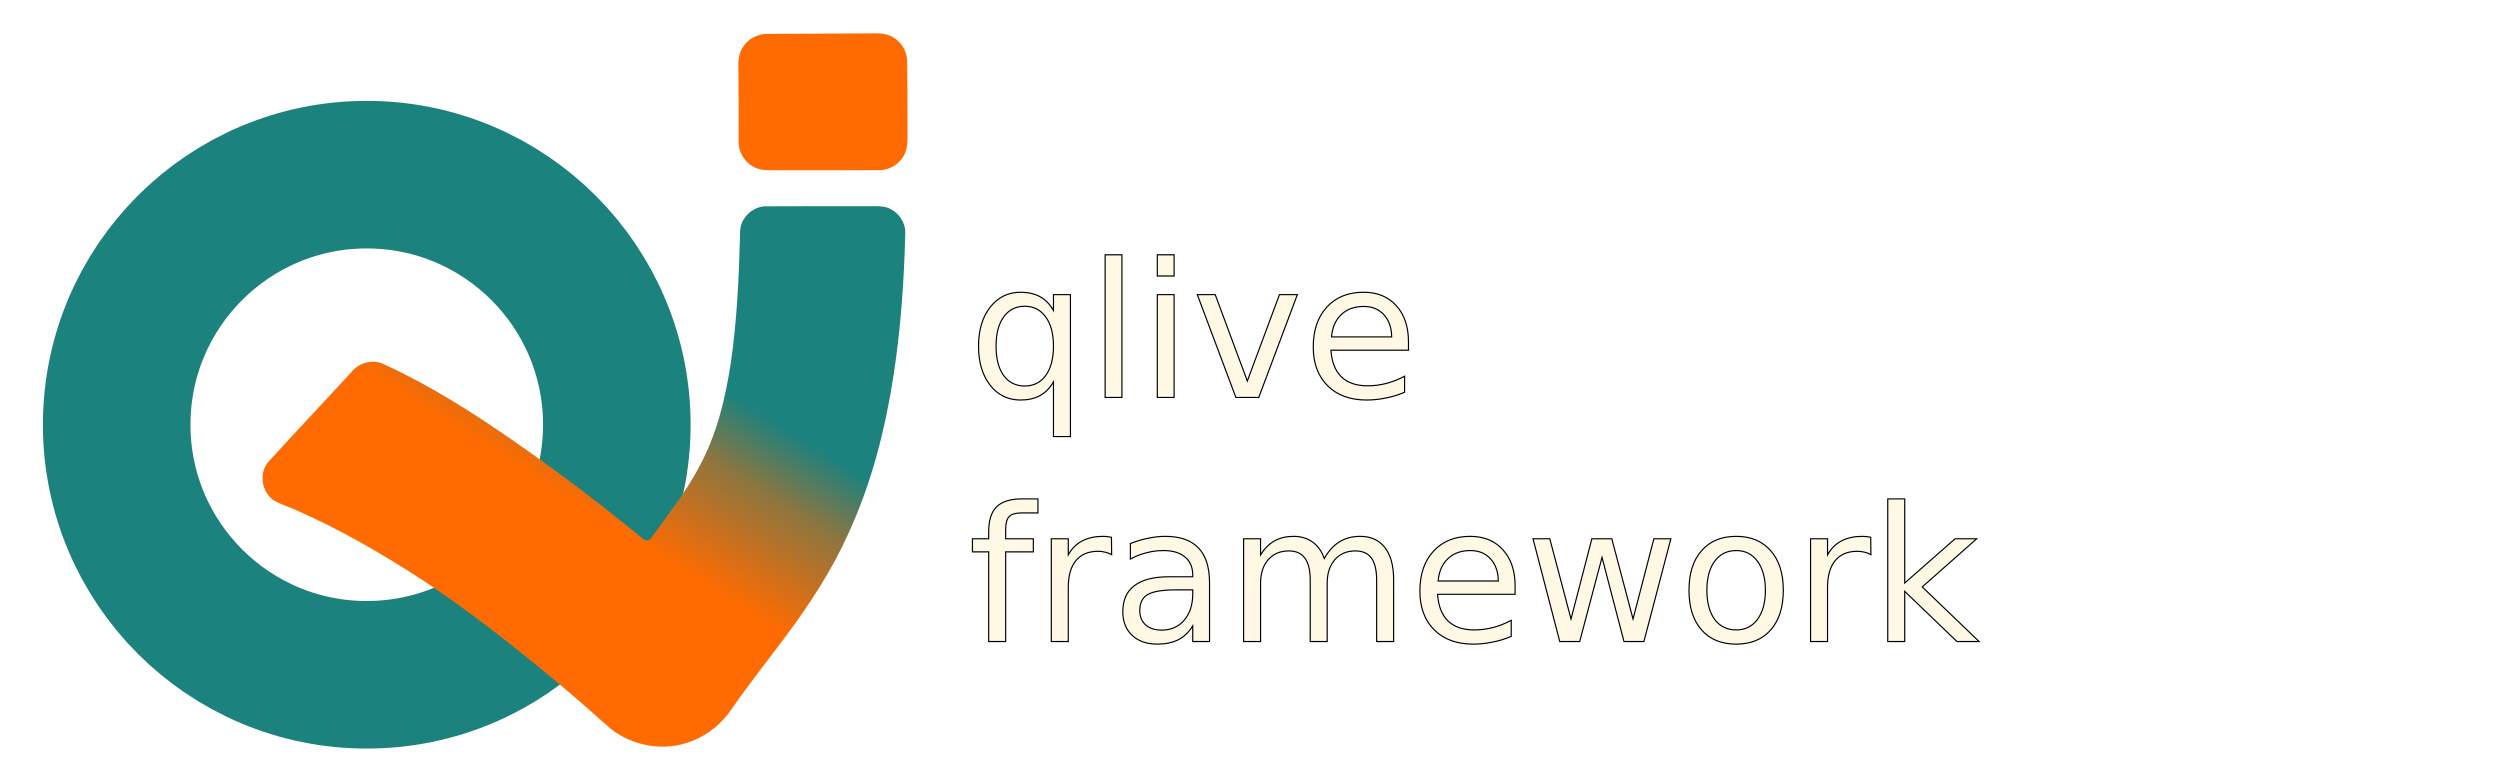
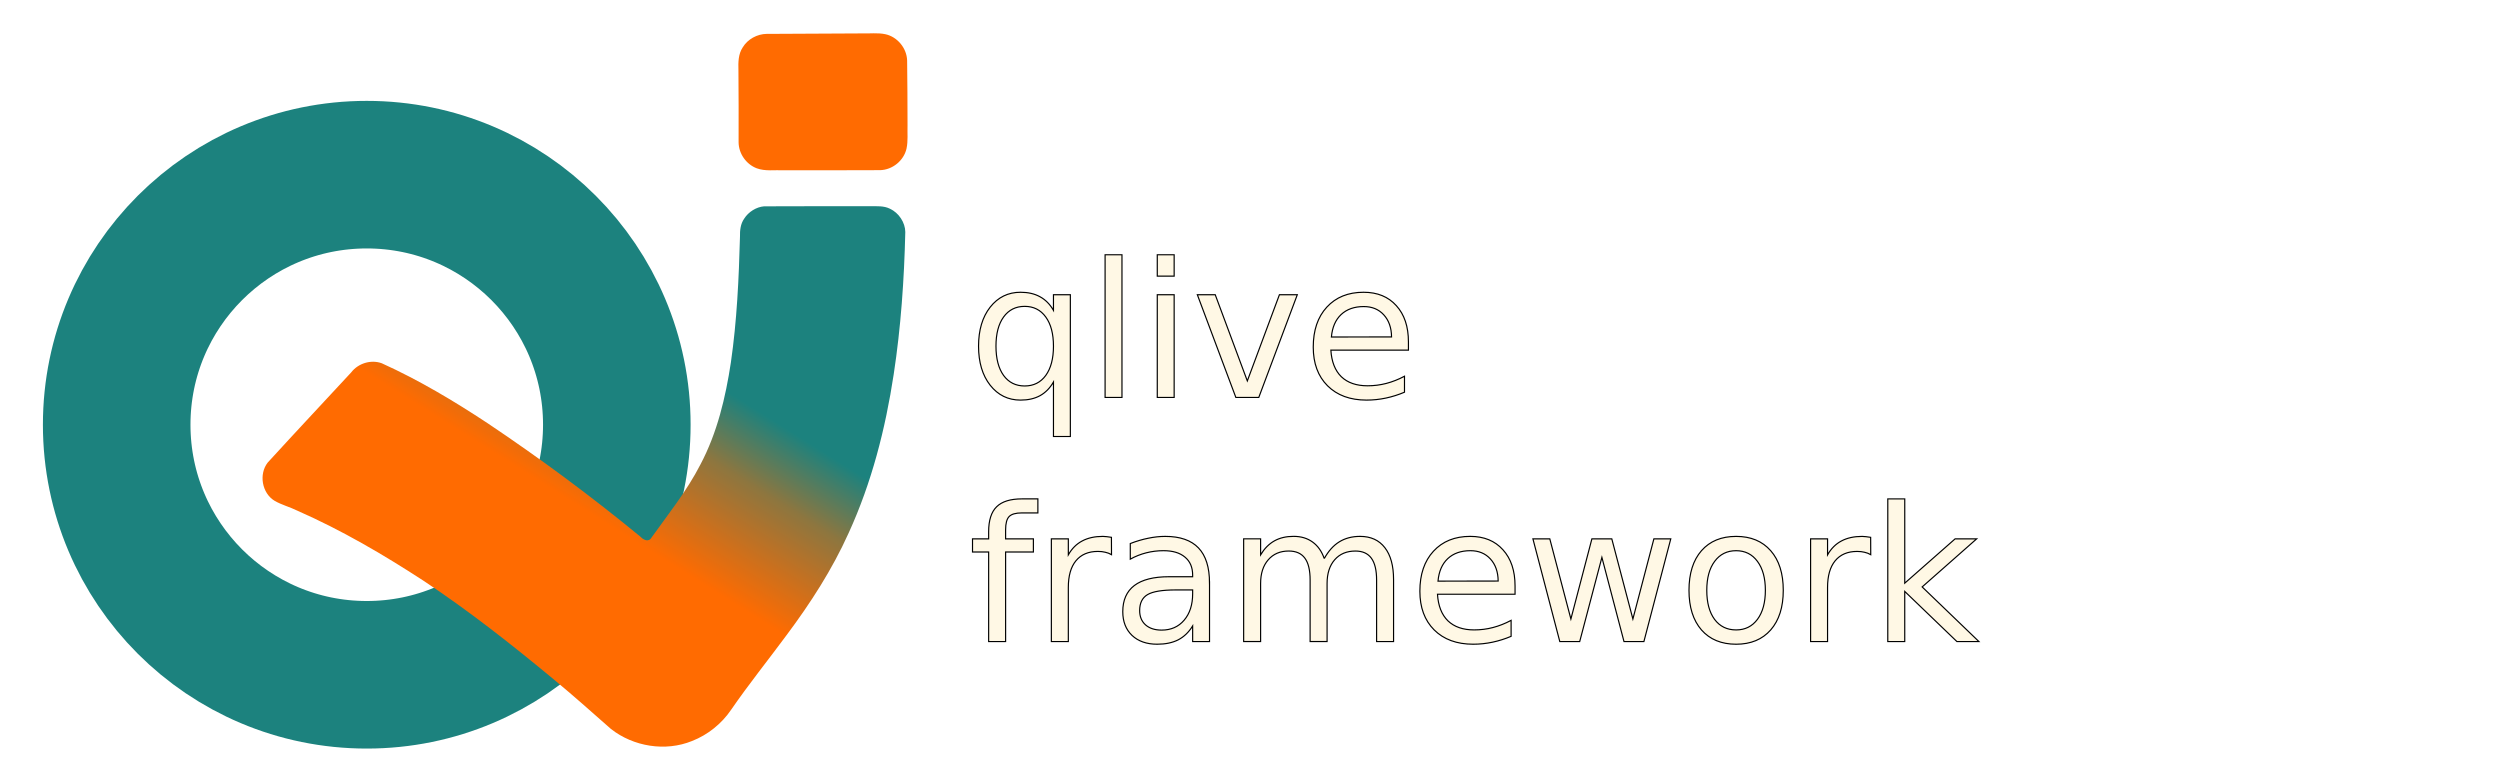
<svg xmlns="http://www.w3.org/2000/svg" xmlns:xlink="http://www.w3.org/1999/xlink" width="800" height="250" viewBox="0 0 211.668 66.146" version="1.1" id="svg1">
  <defs id="defs1">
    <linearGradient id="linearGradient1">
      <stop style="stop-color:#1c827e;stop-opacity:1;" offset="0" id="stop1" />
      <stop style="stop-color:#8d763f;stop-opacity:1;" offset="0.377" id="stop3" />
      <stop style="stop-color:#ff6b01;stop-opacity:1;" offset="1" id="stop2" />
    </linearGradient>
    <linearGradient xlink:href="#linearGradient1" id="linearGradient2" x1="164.488" y1="134.386" x2="150.585" y2="156.527" gradientUnits="userSpaceOnUse" gradientTransform="matrix(0.570931,0,0,0.570931,26.13927,27.31959)" />
  </defs>
  <g id="layer1" transform="translate(-51.62293,-66.61596)">
    <circle style="color:#000000;overflow:visible;fill:none;fill-rule:evenodd;stroke:#1c827e;stroke-width:12.494;stroke-linecap:round;stroke-linejoin:round;stroke-dasharray:none" id="path2" cx="82.675" cy="102.576" r="21.172" />
    <path id="path5" style="fill:url(#linearGradient2);fill-rule:evenodd;stroke-width:0.446;stroke-linecap:square;stroke-linejoin:round" d="m 125.297,84.072 c -2.993,0.012 -5.987,-0.009 -8.981,0.013 -0.647,0.05 -1.327,0.468 -1.687,1.047 -0.314,0.445 -0.364,0.999 -0.354,1.527 -0.097,3.553 -0.259,7.112 -0.769,10.632 -0.449,2.978 -1.158,5.963 -2.574,8.642 -1.161,2.269 -2.768,4.26 -4.242,6.326 -0.269,0.235 -0.632,0.027 -0.834,-0.195 -4.156,-3.417 -8.484,-6.625 -12.955,-9.619 -2.856,-1.886 -5.82,-3.654 -8.951,-5.071 -0.914,-0.337 -2.003,0.002 -2.592,0.771 -2.356,2.546 -4.731,5.076 -7.071,7.637 -0.762,0.981 -0.491,2.579 0.576,3.23 0.612,0.358 1.309,0.529 1.942,0.844 3.718,1.635 7.235,3.694 10.637,5.905 3.86,2.553 7.499,5.422 11.06,8.372 1.647,1.368 3.249,2.789 4.853,4.206 1.905,1.491 4.606,1.934 6.86,1.016 1.345,-0.525 2.513,-1.468 3.322,-2.663 1.483,-2.154 3.126,-4.192 4.679,-6.296 2.03,-2.714 3.868,-5.563 5.262,-8.658 1.946,-4.252 3.113,-8.821 3.813,-13.433 0.607,-3.979 0.887,-8.014 0.981,-12.045 -0.006,-0.801 -0.548,-1.625 -1.3,-1.971 -0.517,-0.262 -1.113,-0.206 -1.674,-0.217 z" />
    <path id="path3" style="fill:#ff6b01;fill-rule:evenodd;stroke-width:0.448;stroke-linecap:square;stroke-linejoin:round" d="m 116.546,69.484 c -0.817,0.009 -1.617,0.444 -2.041,1.147 -0.377,0.566 -0.382,1.266 -0.361,1.922 0.01,2.038 0.027,4.078 0.014,6.116 0.01,0.954 0.642,1.856 1.533,2.195 0.723,0.268 1.508,0.134 2.261,0.167 2.729,-0.006 5.459,0.012 8.187,-0.009 1.041,-0.023 2.007,-0.805 2.236,-1.822 0.141,-0.648 0.063,-1.322 0.086,-1.981 -0.008,-1.826 -0.006,-3.653 -0.034,-5.477 -0.028,-1.046 -0.825,-2.013 -1.849,-2.231 -0.662,-0.138 -1.348,-0.043 -2.02,-0.066 -2.671,0.014 -5.342,0.027 -8.014,0.041 z" />
-     <text xml:space="preserve" style="font-style:normal;font-variant:normal;font-weight:normal;font-stretch:normal;font-size:15.9px;line-height:130%;font-family:'Bitstream Vera Sans';-inkscape-font-specification:'Bitstream Vera Sans, Normal';font-variant-ligatures:none;font-variant-caps:normal;font-variant-numeric:normal;font-variant-east-asian:normal;text-align:start;letter-spacing:0px;word-spacing:0px;writing-mode:lr-tb;text-anchor:start;fill:#fff8e5;fill-opacity:1;stroke:#000000;stroke-width:0.099px;stroke-linecap:butt;stroke-linejoin:miter;stroke-opacity:1" x="133.597" y="100.265" id="text1">
-       <tspan id="tspan1" style="font-style:normal;font-variant:normal;font-weight:normal;font-stretch:normal;font-size:15.9px;line-height:130%;font-family:'Bitstream Vera Sans';-inkscape-font-specification:'Bitstream Vera Sans, Normal';font-variant-ligatures:none;font-variant-caps:normal;font-variant-numeric:normal;font-variant-east-asian:normal;text-align:start;text-anchor:start;fill:#fff8e5;fill-opacity:1;stroke-width:0.099px" x="133.597" y="100.265">qlive</tspan>
-       <tspan style="font-style:normal;font-variant:normal;font-weight:normal;font-stretch:normal;font-size:15.9px;line-height:130%;font-family:'Bitstream Vera Sans';-inkscape-font-specification:'Bitstream Vera Sans, Normal';font-variant-ligatures:none;font-variant-caps:normal;font-variant-numeric:normal;font-variant-east-asian:normal;text-align:start;text-anchor:start;fill:#fff8e5;fill-opacity:1;stroke-width:0.099px" x="133.597" y="120.935" id="tspan2">framework</tspan>
-     </text>
+     <g id="text1" style="font-size:15.9px;line-height:130%;font-family:'Bitstream Vera Sans';-inkscape-font-specification:'Bitstream Vera Sans, Normal';font-variant-ligatures:none;letter-spacing:0px;word-spacing:0px;fill:#fff8e5;stroke:#000000;stroke-width:0.099px" aria-label="qlive&#10;framework">
+       <path style="line-height:130%" d="m 135.949,95.925 q 0,1.576 0.644,2.477 0.652,0.893 1.786,0.893 1.134,0 1.786,-0.893 0.652,-0.901 0.652,-2.477 0,-1.576 -0.652,-2.469 -0.652,-0.901 -1.786,-0.901 -1.134,0 -1.786,0.901 -0.644,0.893 -0.644,2.469 z m 4.868,3.036 q -0.45,0.776 -1.141,1.157 -0.683,0.373 -1.646,0.373 -1.576,0 -2.57,-1.258 -0.986,-1.258 -0.986,-3.307 0,-2.05 0.986,-3.307 0.994,-1.258 2.57,-1.258 0.963,0 1.646,0.38 0.691,0.373 1.141,1.149 v -1.32 h 1.429 v 12.003 h -1.429 z m 4.371,-10.776 h 1.429 v 12.08 h -1.429 z m 4.418,3.385 h 1.429 v 8.695 h -1.429 z m 0,-3.385 h 1.429 v 1.809 h -1.429 z m 3.393,3.385 h 1.514 l 2.717,7.298 2.717,-7.298 h 1.514 l -3.261,8.695 h -1.941 z m 17.872,3.991 v 0.699 h -6.568 q 0.093,1.475 0.885,2.251 0.8,0.769 2.22,0.769 0.823,0 1.592,-0.202 0.776,-0.202 1.537,-0.606 v 1.351 q -0.769,0.326 -1.576,0.497 -0.807,0.171 -1.638,0.171 -2.081,0 -3.3,-1.211 -1.211,-1.211 -1.211,-3.276 0,-2.135 1.149,-3.385 1.157,-1.258 3.113,-1.258 1.755,0 2.772,1.134 1.025,1.126 1.025,3.067 z m -1.429,-0.419 q -0.015,-1.172 -0.66,-1.871 -0.637,-0.699 -1.692,-0.699 -1.196,0 -1.918,0.675 -0.714,0.675 -0.823,1.902 z" id="path1" />
+       <path style="line-height:130%" d="m 139.497,108.855 v 1.188 h -1.366 q -0.769,0 -1.071,0.311 -0.295,0.311 -0.295,1.118 v 0.769 h 2.352 v 1.11 h -2.352 v 7.585 h -1.436 v -7.585 h -1.366 v -1.11 h 1.366 v -0.606 q 0,-1.452 0.675,-2.112 0.675,-0.668 2.143,-0.668 z m 6.234,4.72 q -0.241,-0.14 -0.528,-0.202 -0.279,-0.07 -0.621,-0.07 -1.211,0 -1.863,0.792 -0.644,0.784 -0.644,2.259 v 4.581 h -1.436 v -8.695 h 1.436 v 1.351 q 0.45,-0.792 1.172,-1.172 0.722,-0.388 1.755,-0.388 0.148,0 0.326,0.023 0.179,0.015 0.396,0.054 z m 5.45,2.989 q -1.731,0 -2.399,0.396 -0.668,0.396 -0.668,1.351 0,0.761 0.497,1.211 0.505,0.443 1.366,0.443 1.188,0 1.902,-0.838 0.722,-0.846 0.722,-2.244 v -0.318 z m 2.849,-0.59 v 4.961 h -1.429 v -1.32 q -0.489,0.792 -1.219,1.172 -0.73,0.373 -1.786,0.373 -1.335,0 -2.127,-0.745 -0.784,-0.753 -0.784,-2.011 0,-1.467 0.978,-2.213 0.986,-0.745 2.935,-0.745 h 2.003 v -0.14 q 0,-0.986 -0.652,-1.522 -0.644,-0.543 -1.817,-0.543 -0.745,0 -1.452,0.179 -0.707,0.179 -1.359,0.536 v -1.32 q 0.784,-0.303 1.522,-0.45 0.738,-0.155 1.436,-0.155 1.887,0 2.818,0.978 0.932,0.978 0.932,2.966 z m 9.712,-2.065 q 0.536,-0.963 1.281,-1.421 0.745,-0.458 1.755,-0.458 1.359,0 2.096,0.955 0.738,0.947 0.738,2.702 v 5.248 h -1.436 v -5.202 q 0,-1.25 -0.443,-1.856 -0.443,-0.606 -1.351,-0.606 -1.11,0 -1.755,0.738 -0.644,0.738 -0.644,2.011 v 4.914 h -1.436 v -5.202 q 0,-1.258 -0.443,-1.856 -0.443,-0.606 -1.366,-0.606 -1.095,0 -1.739,0.745 -0.644,0.738 -0.644,2.003 v 4.914 h -1.436 v -8.695 h 1.436 v 1.351 q 0.489,-0.8 1.172,-1.18 0.683,-0.38 1.623,-0.38 0.947,0 1.607,0.481 0.668,0.481 0.986,1.397 z m 16.156,2.321 v 0.699 h -6.568 q 0.093,1.475 0.885,2.251 0.8,0.769 2.22,0.769 0.823,0 1.592,-0.202 0.776,-0.202 1.537,-0.606 v 1.351 q -0.769,0.326 -1.576,0.497 -0.807,0.171 -1.638,0.171 -2.081,0 -3.3,-1.211 -1.211,-1.211 -1.211,-3.276 0,-2.135 1.149,-3.385 1.157,-1.258 3.113,-1.258 1.755,0 2.772,1.134 1.025,1.126 1.025,3.067 z m -1.429,-0.419 q -0.015,-1.172 -0.66,-1.871 -0.637,-0.699 -1.693,-0.699 -1.196,0 -1.918,0.675 -0.714,0.675 -0.823,1.902 z m 2.942,-3.571 h 1.429 l 1.786,6.786 1.778,-6.786 h 1.685 l 1.786,6.786 1.778,-6.786 h 1.429 l -2.275,8.695 h -1.685 l -1.871,-7.127 -1.879,7.127 h -1.685 z m 17.205,1.002 q -1.149,0 -1.817,0.901 -0.668,0.893 -0.668,2.453 0,1.561 0.66,2.461 0.668,0.893 1.824,0.893 1.141,0 1.809,-0.901 0.668,-0.901 0.668,-2.453 0,-1.545 -0.668,-2.446 -0.668,-0.908 -1.809,-0.908 z m 0,-1.211 q 1.863,0 2.927,1.211 1.064,1.211 1.064,3.354 0,2.135 -1.064,3.354 -1.064,1.211 -2.927,1.211 -1.871,0 -2.935,-1.211 -1.056,-1.219 -1.056,-3.354 0,-2.143 1.056,-3.354 1.064,-1.211 2.935,-1.211 z m 11.397,1.545 q -0.241,-0.14 -0.528,-0.202 -0.28,-0.07 -0.621,-0.07 -1.211,0 -1.863,0.792 -0.644,0.784 -0.644,2.259 v 4.581 h -1.436 v -8.695 h 1.436 v 1.351 q 0.45,-0.792 1.172,-1.172 0.722,-0.388 1.755,-0.388 0.148,0 0.326,0.023 0.179,0.015 0.396,0.054 z m 1.444,-4.72 h 1.436 v 7.135 l 4.262,-3.75 h 1.824 l -4.612,4.068 4.806,4.627 h -1.863 l -4.418,-4.247 v 4.247 h -1.436 z" id="path4" />
+     </g>
  </g>
</svg>
